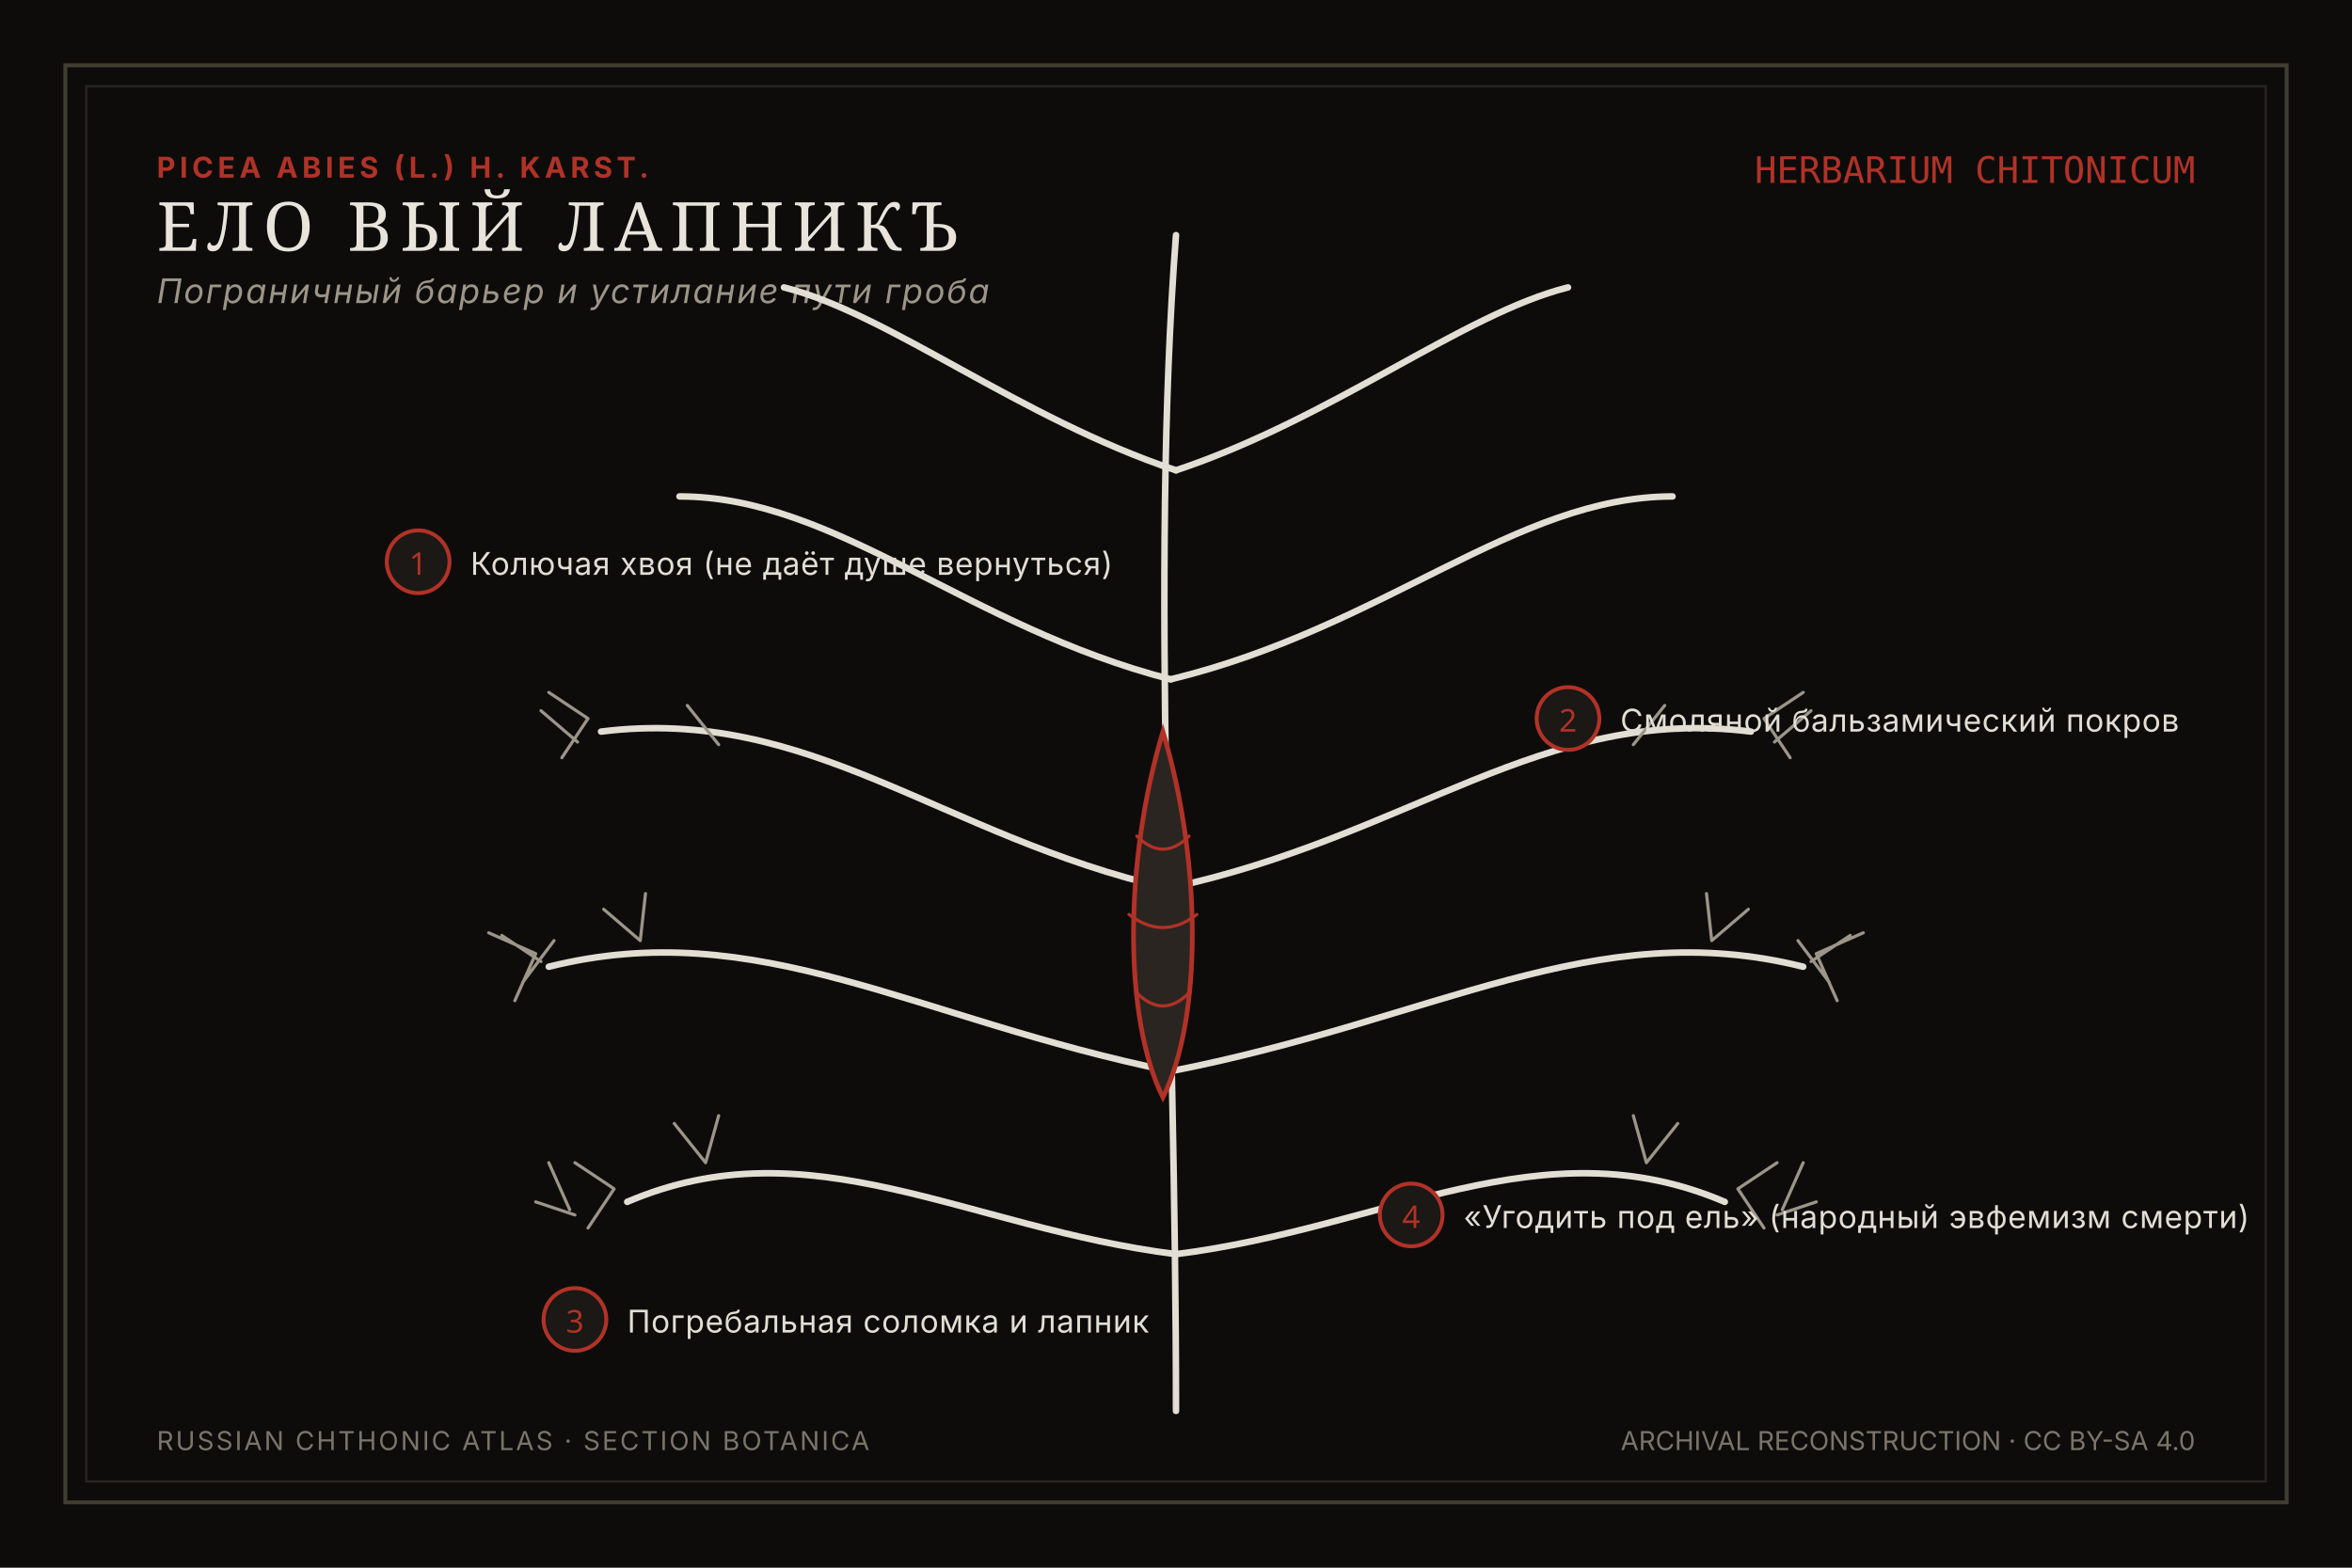
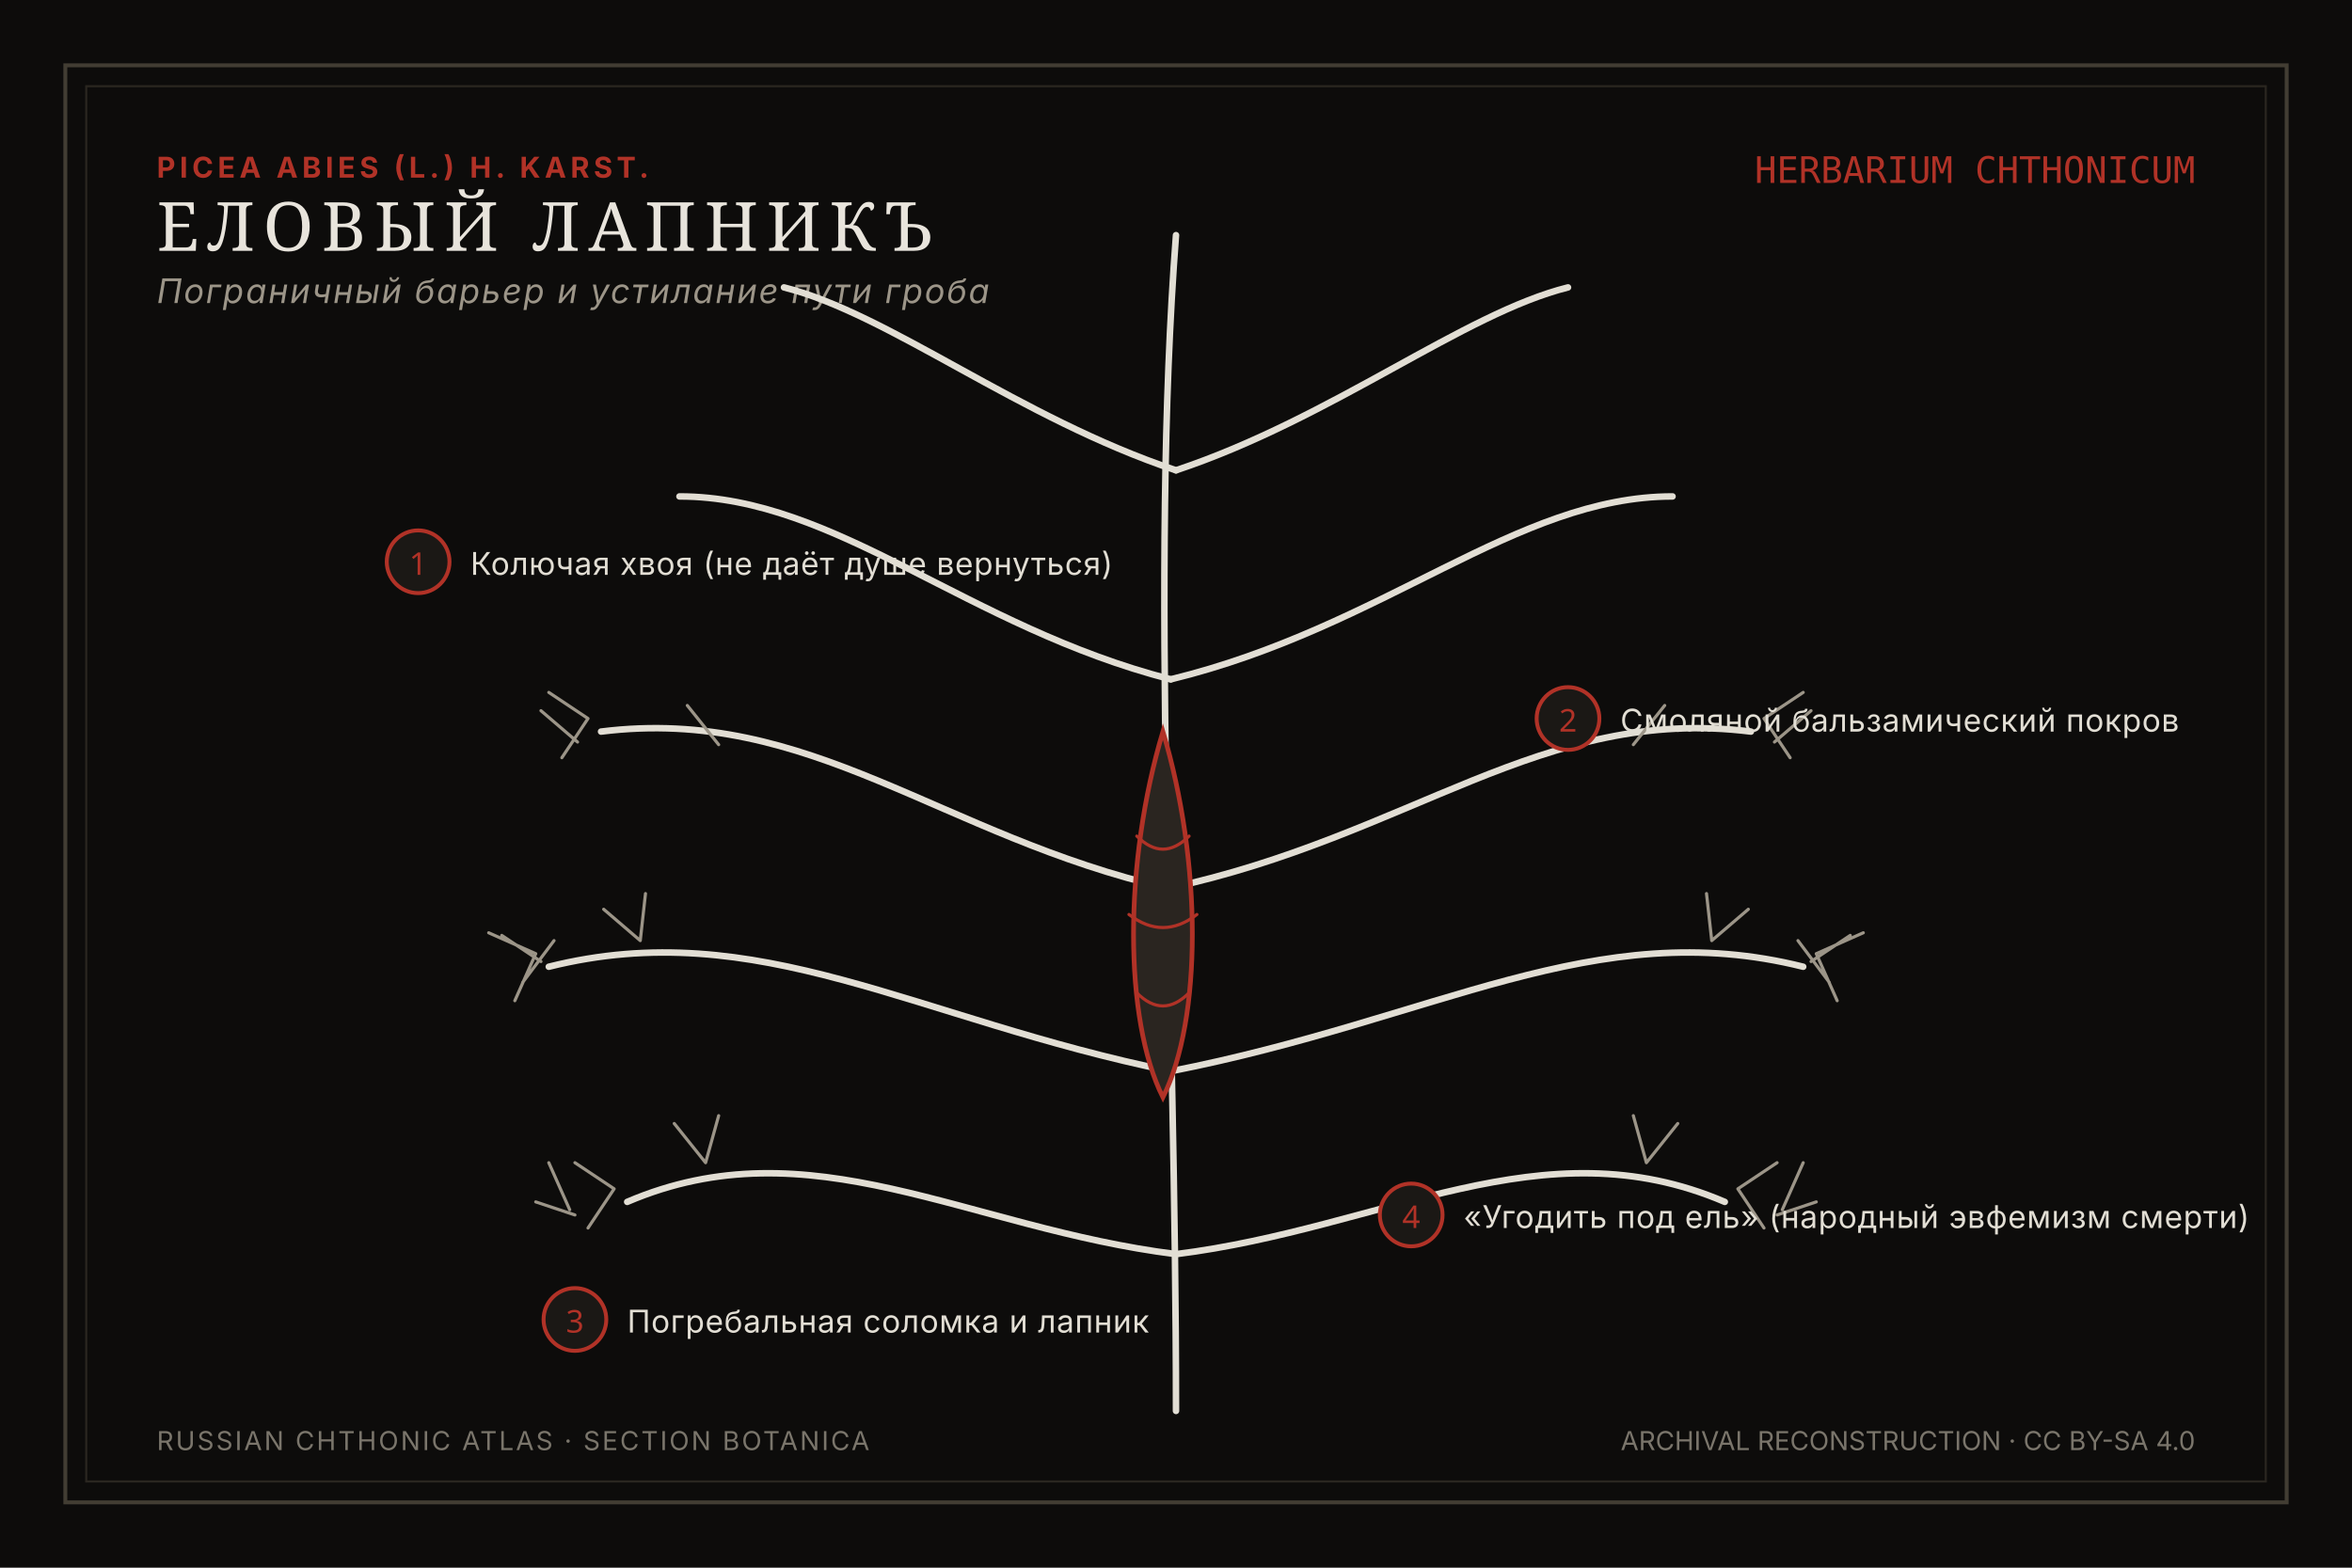
<svg xmlns="http://www.w3.org/2000/svg" viewBox="0 0 900 600" width="100%" height="auto">
  <defs>
    <style>
      .bg { fill: #0d0c0b; }
      .frame { stroke: #423d33; stroke-width: 1.5; fill: none; }
      .inner-frame { stroke: #2a2620; stroke-width: 0.8; fill: none; }
      .title { font-family: 'Anton', 'Cinzel', serif; font-size: 26px; fill: #e8e4dc; letter-spacing: 0.12em; }
      .sub { font-family: 'Inter', sans-serif; font-size: 13px; fill: #9c9588; font-style: italic; letter-spacing: 0.05em; }
      .latin { font-family: 'Inter', sans-serif; font-size: 11px; fill: #b13227; font-weight: bold; letter-spacing: 0.15em; }
      .plate-no { font-family: 'Anton', monospace; font-size: 14px; fill: #b13227; }
    </style>
  </defs>
  <rect width="900" height="600" class="bg" />
  <rect x="25" y="25" width="850" height="550" class="frame" />
  <rect x="33" y="33" width="834" height="534" class="inner-frame" />
  <g transform="translate(60, 68)">
    <text x="0" y="0" class="latin">PICEA ABIES (L.) H. KARST.</text>
-     <text x="0" y="28" class="title">ЕЛО ВЫЙ  ЛАПНИКЪ</text>
+     <text x="0" y="28" class="title">ЕЛОВЫЙ ЛАПНИКЪ</text>
    <text x="0" y="48" class="sub">Пограничный барьер и устилание пути гроба</text>
  </g>
-   <text x="840" y="70" class="plate-no" text-anchor="end">HERBARIUM CHITONICUM</text>
+   <text x="840" y="70" class="plate-no" text-anchor="end">HERBARIUM CHTHONICUM</text>
  <g stroke="#e2ded4" stroke-width="2.5" fill="none" stroke-linecap="round">
    <path d="M 450 540 C 450 380, 440 220, 450 90" />
    <path d="M 450 480 C 370 470, 310 430, 240 460" />
    <path d="M 448 410 C 350 390, 290 350, 210 370" />
    <path d="M 447 340 C 360 320, 310 270, 230 280" />
    <path d="M 448 260 C 370 240, 320 190, 260 190" />
    <path d="M 450 180 C 390 160, 340 120, 300 110" />
    <path d="M 450 480 C 530 470, 590 430, 660 460" />
    <path d="M 448 410 C 550 390, 610 350, 690 370" />
    <path d="M 447 340 C 540 320, 590 270, 670 280" />
    <path d="M 448 260 C 530 240, 580 190, 640 190" />
    <path d="M 450 180 C 510 160, 560 120, 600 110" />
  </g>
  <g stroke="#9c9588" stroke-width="1.2" stroke-linecap="round">
    <path d="M 235 455 l -15 -10 m 15 10 l -10 15 m -20 -10 l 15 5 m -10 -20 l 8 18 M 270 445 l -12 -15 m 12 15 l 5 -18" />
    <path d="M 665 455 l 15 -10 m -15 10 l 10 15 m 20 -10 l -15 5 m 10 -20 l -8 18 M 630 445 l 12 -15 m -12 15 l -5 -18" />
    <path d="M 205 365 l -18 -8 m 18 8 l -8 18 m 10 -15 l -15 -10 m 20 2 l -12 16 M 245 360 l -14 -12 m 14 12 l 2 -18" />
    <path d="M 695 365 l 18 -8 m -18 8 l 8 18 m -10 -15 l 15 -10 m -20 2 l 12 16 M 655 360 l 14 -12 m -14 12 l -2 -18" />
    <path d="M 225 275 l -15 -10 m 15 10 l -10 15 m -8 -18 l 14 12 M 275 285 l -12 -15" />
    <path d="M 675 275 l 15 -10 m -15 10 l 10 15 m 8 -18 l -14 12 M 625 285 l 12 -15" />
    <path d="M 445 280 C 430 330, 430 390, 445 420 C 460 390, 460 330, 445 280 Z" fill="#2a2520" stroke="#b13227" stroke-width="1.8" />
    <path d="M 435 320 Q 445 330 455 320 M 432 350 Q 445 360 458 350 M 435 380 Q 445 390 455 380" stroke="#b13227" stroke-width="1.2" fill="none" />
  </g>
  <g class="callout">
    <circle cx="160" cy="215" r="12" fill="#1b1815" stroke="#b13227" stroke-width="1.5" />
    <text x="160" y="220" font-family="'Anton', sans-serif" font-size="12" fill="#b13227" text-anchor="middle">1</text>
    <text x="180" y="220" font-family="'Inter', sans-serif" font-size="12" fill="#e2ded4" letter-spacing="0.02em">Колючая хвоя (не даёт душе вернуться)</text>
  </g>
  <g class="callout">
    <circle cx="600" cy="275" r="12" fill="#1b1815" stroke="#b13227" stroke-width="1.5" />
    <text x="600" y="280" font-family="'Anton', sans-serif" font-size="12" fill="#b13227" text-anchor="middle">2</text>
    <text x="620" y="280" font-family="'Inter', sans-serif" font-size="12" fill="#e2ded4" letter-spacing="0.02em">Смоляной бальзамический покров</text>
  </g>
  <g class="callout">
    <circle cx="220" cy="505" r="12" fill="#1b1815" stroke="#b13227" stroke-width="1.5" />
    <text x="220" y="510" font-family="'Anton', sans-serif" font-size="12" fill="#b13227" text-anchor="middle">3</text>
    <text x="240" y="510" font-family="'Inter', sans-serif" font-size="12" fill="#e2ded4" letter-spacing="0.02em">Погребальная соломка и лапник</text>
  </g>
  <g class="callout">
    <circle cx="540" cy="465" r="12" fill="#1b1815" stroke="#b13227" stroke-width="1.5" />
    <text x="540" y="470" font-family="'Anton', sans-serif" font-size="12" fill="#b13227" text-anchor="middle">4</text>
    <text x="560" y="470" font-family="'Inter', sans-serif" font-size="12" fill="#e2ded4" letter-spacing="0.02em">«Угодить под ель» (народный эвфемизм смерти)</text>
  </g>
  <g transform="translate(60, 555)">
    <text x="0" y="0" font-family="'Inter', sans-serif" font-size="10" fill="#7a756b" letter-spacing="0.08em">RUSSIAN CHTHONIC ATLAS · SECTION BOTANICA</text>
    <text x="780" y="0" font-family="'Inter', sans-serif" font-size="10" fill="#7a756b" text-anchor="end">ARCHIVAL RECONSTRUCTION · CC BY-SA 4.0</text>
  </g>
</svg>
